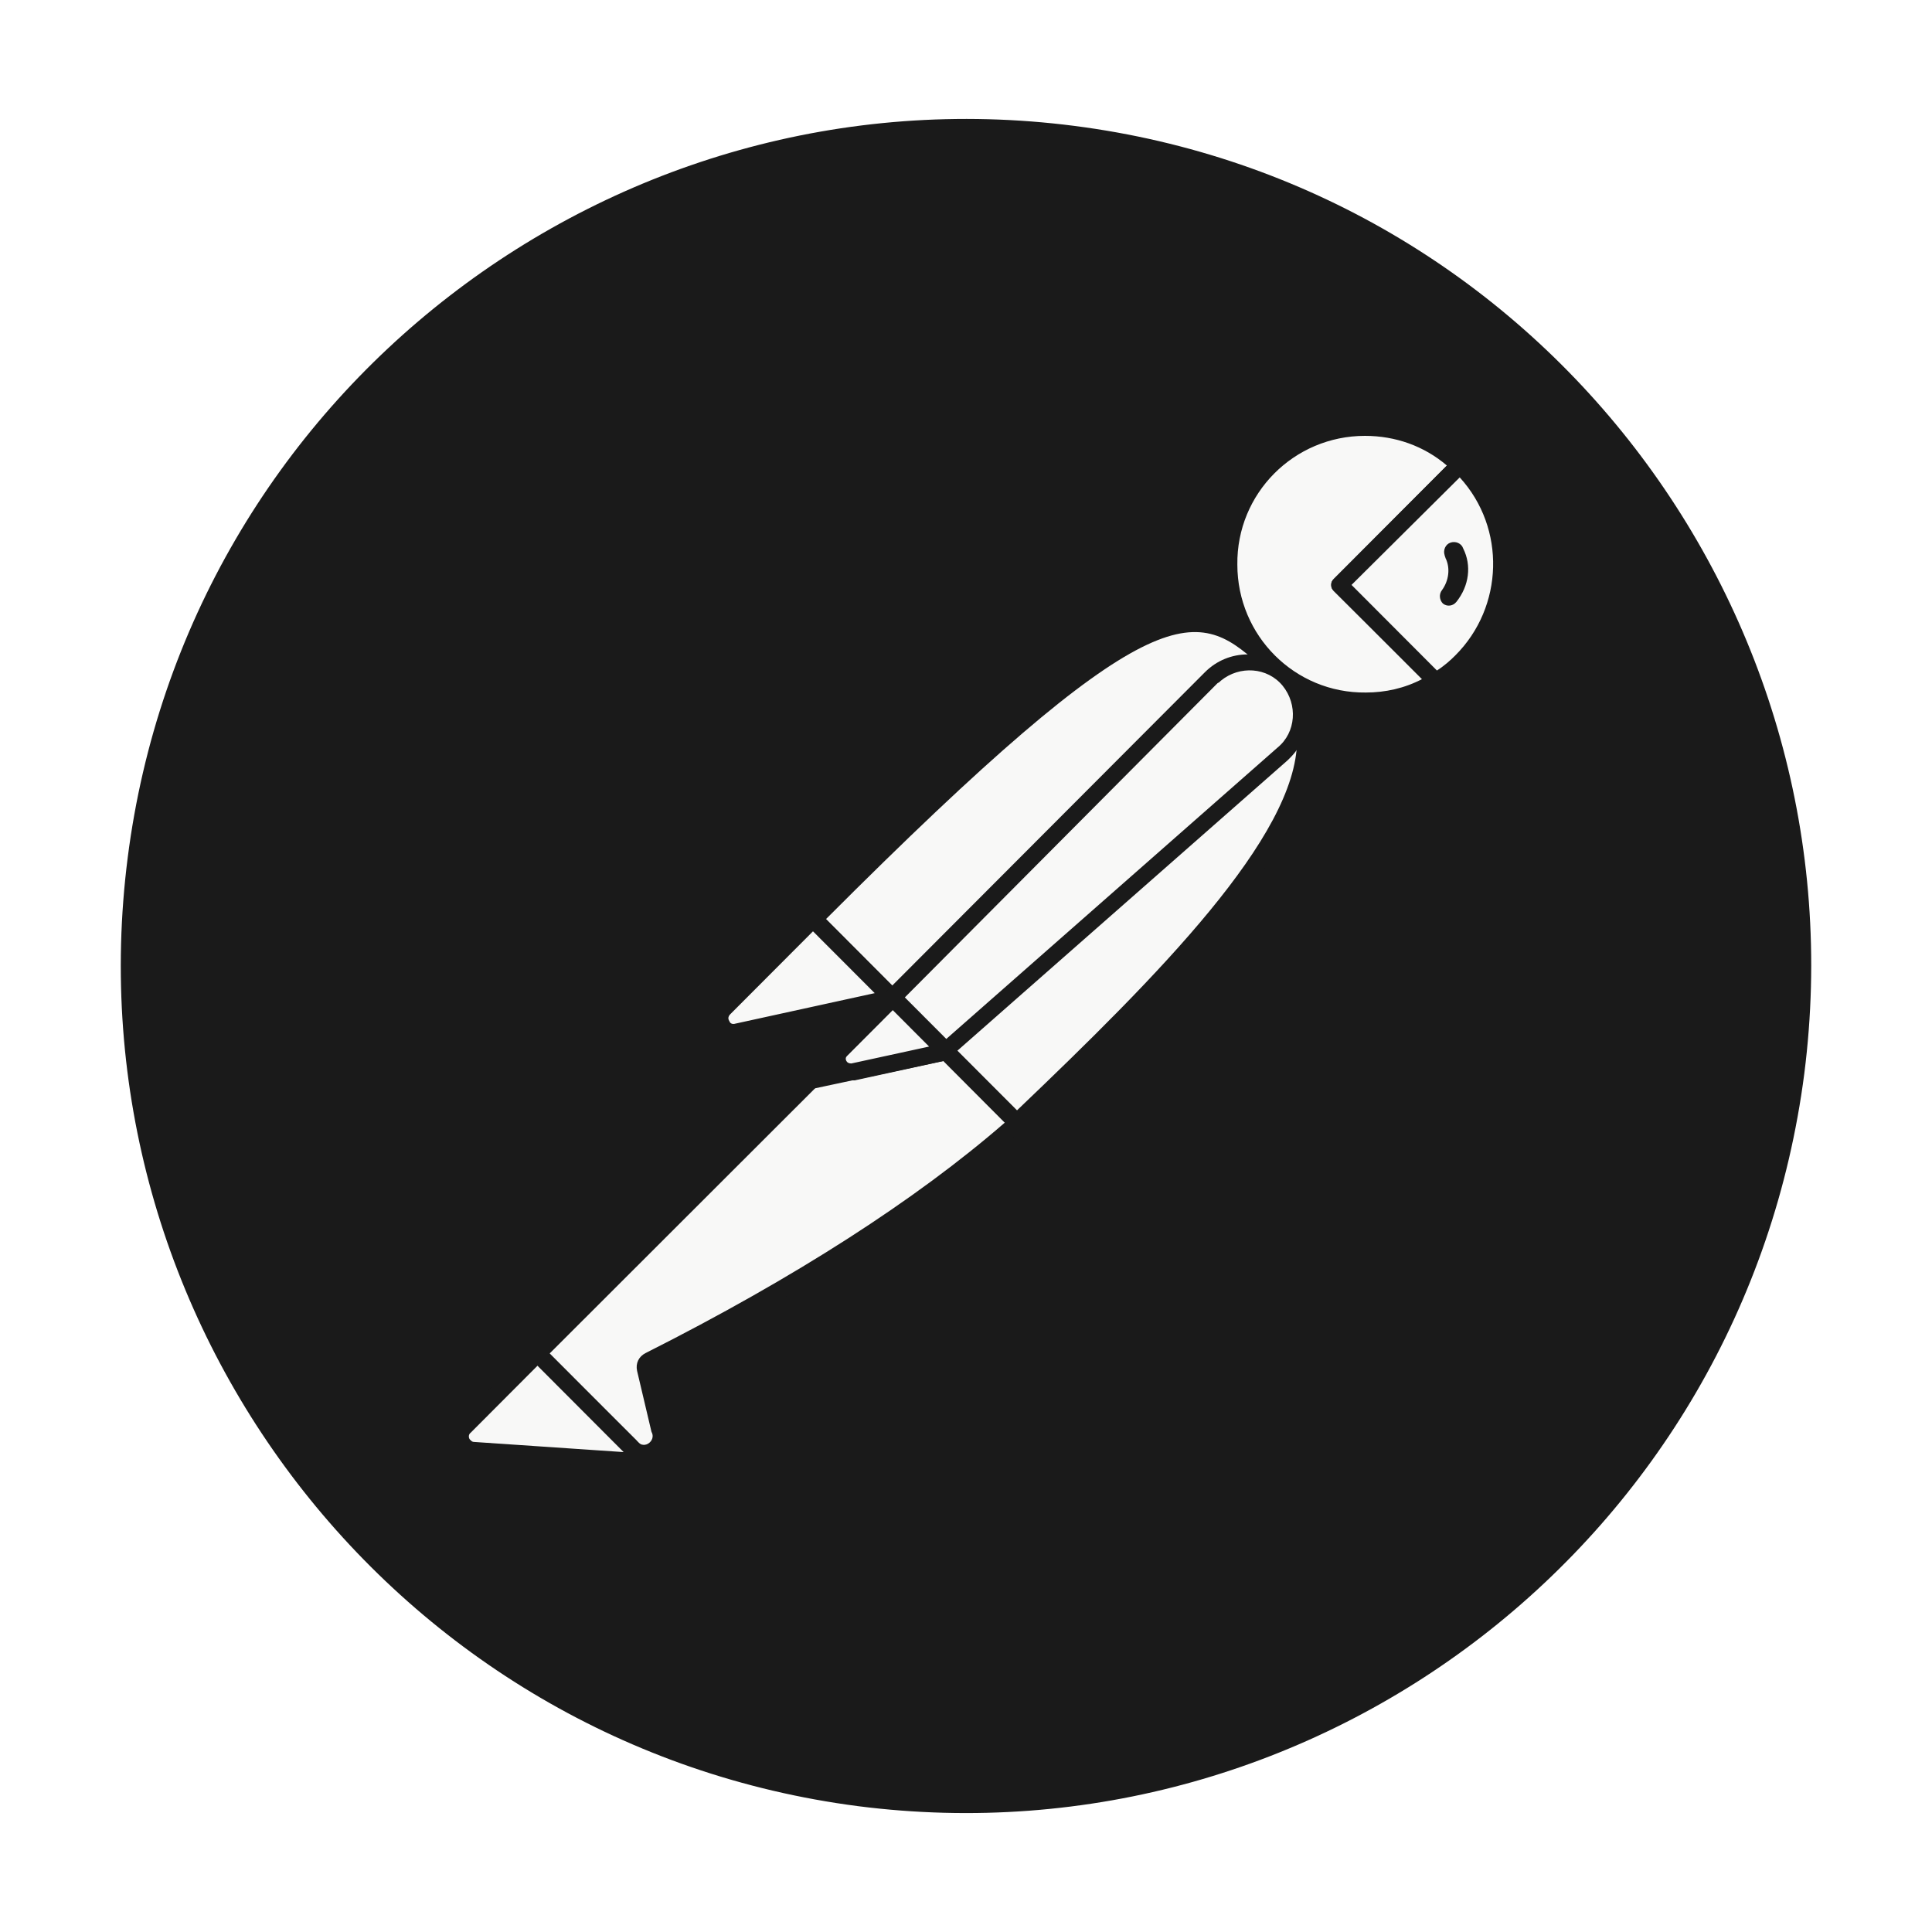
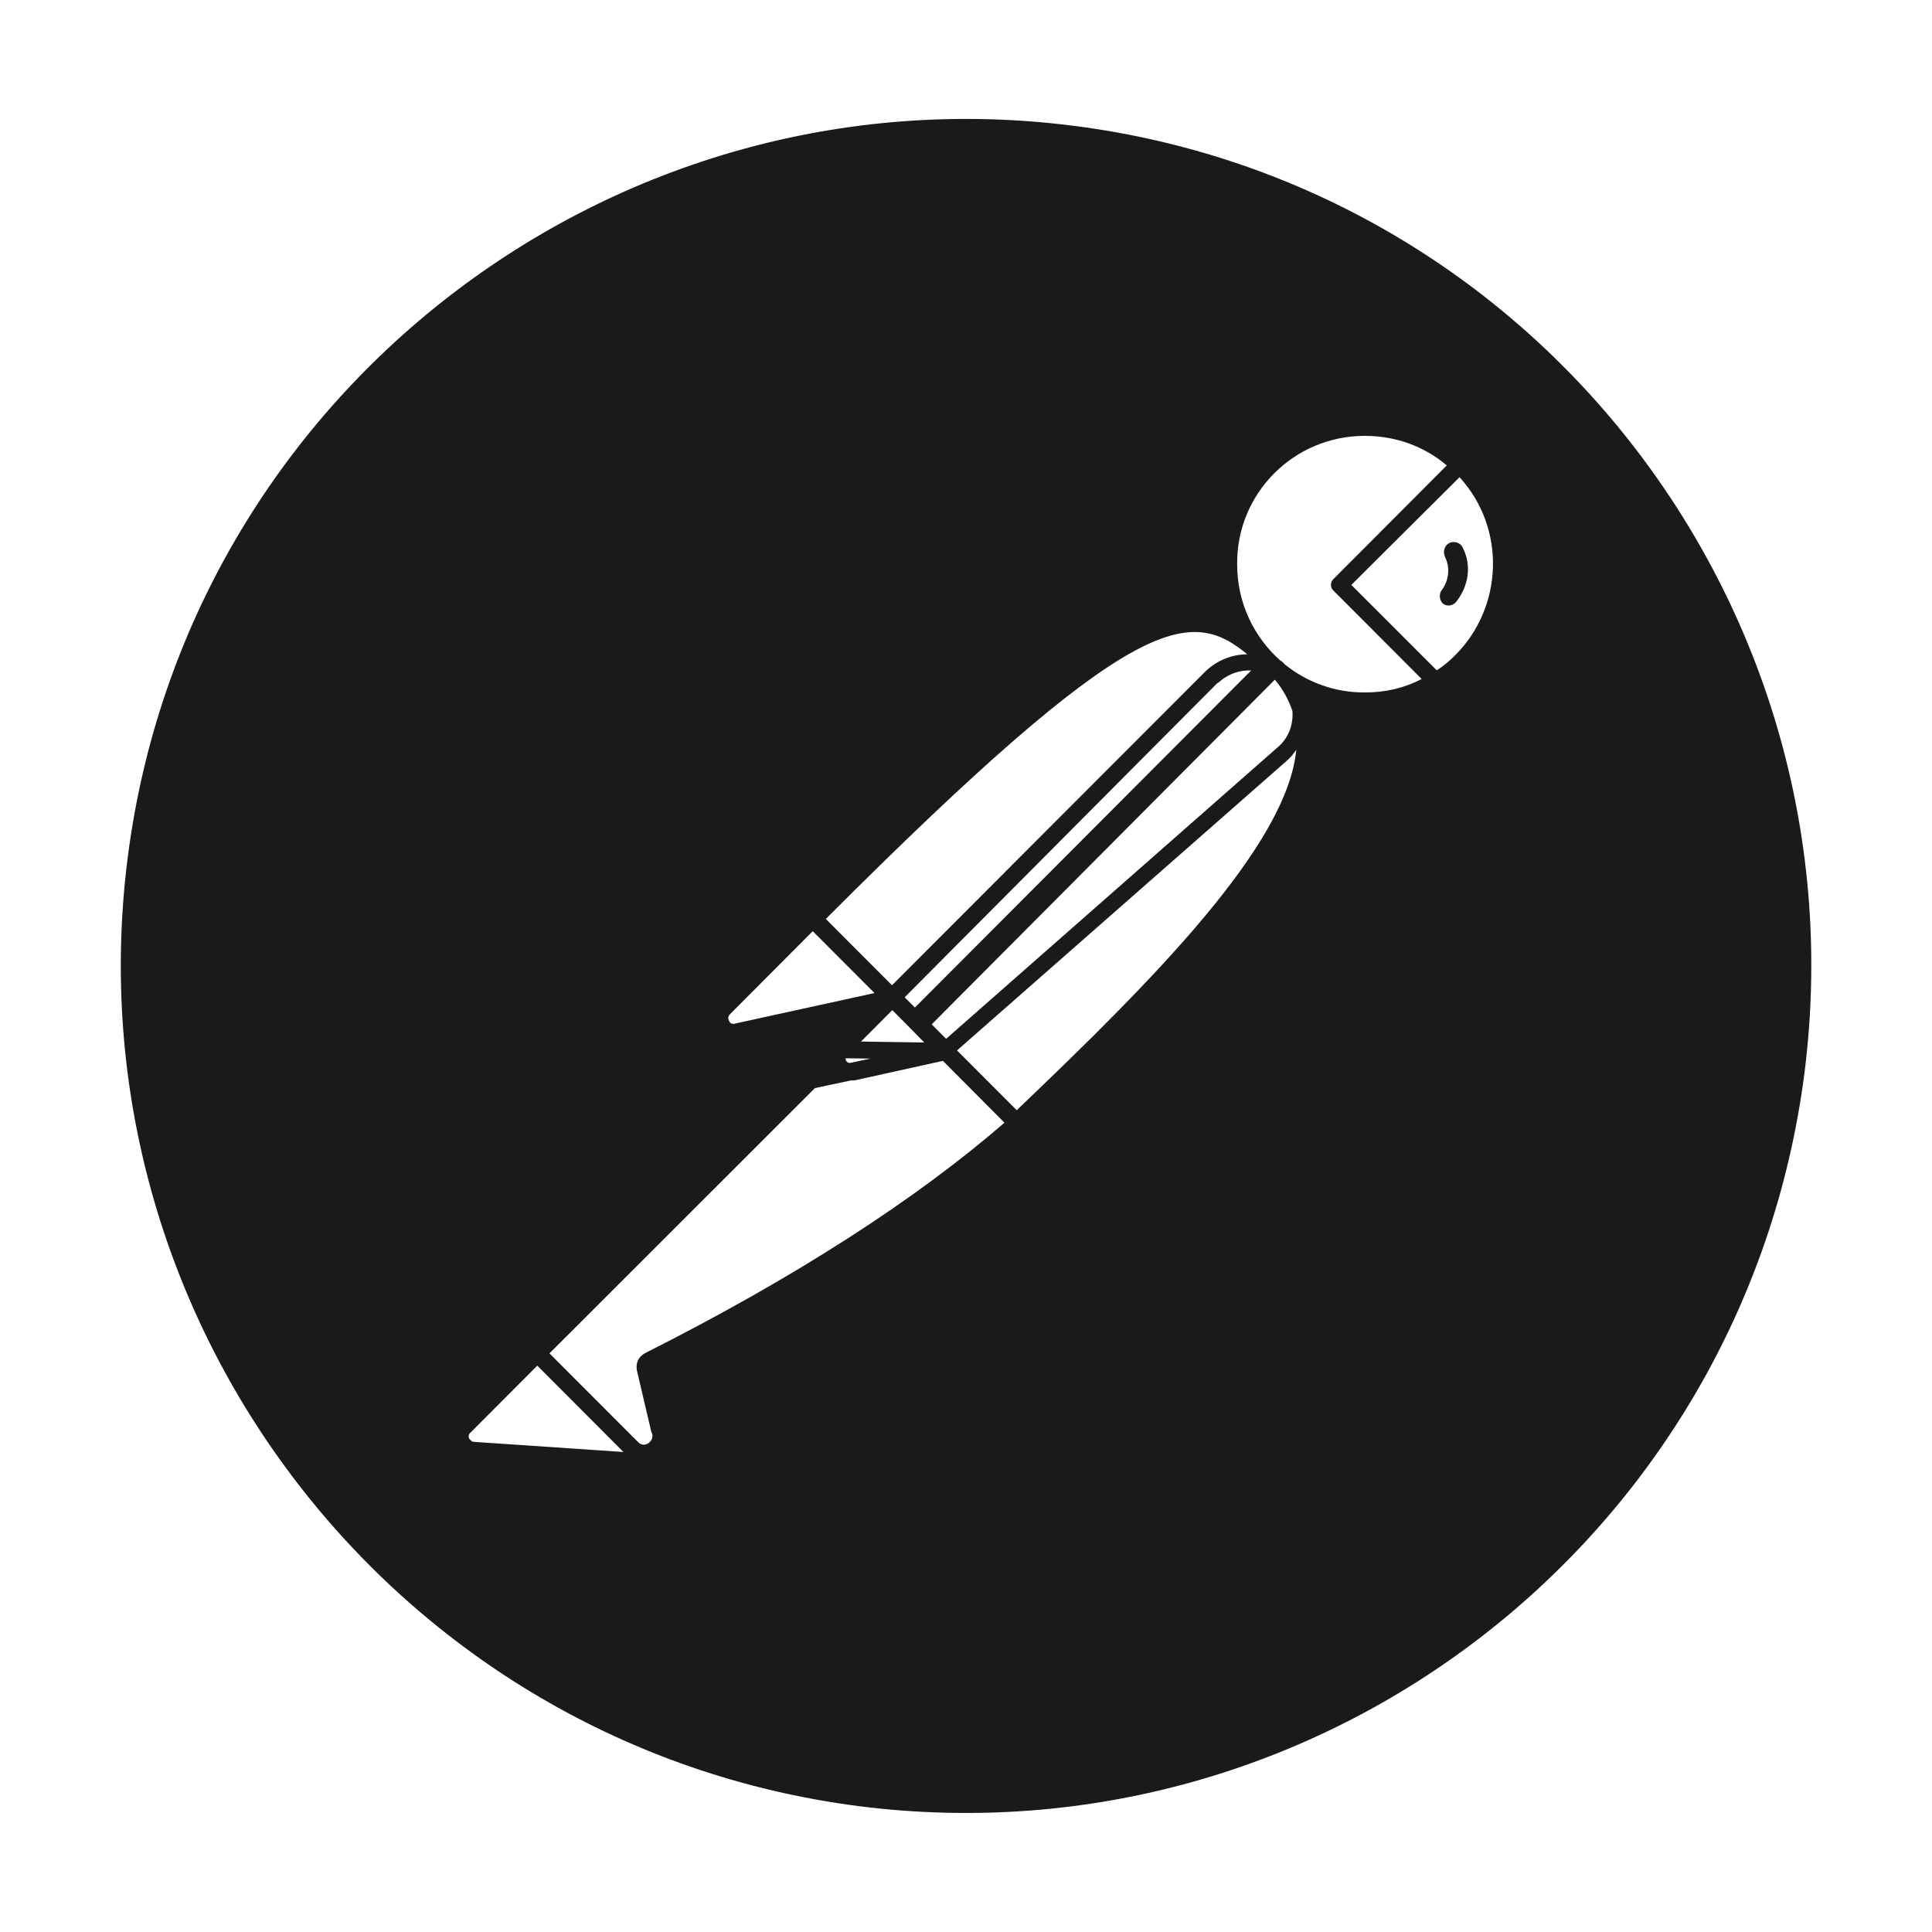
<svg xmlns="http://www.w3.org/2000/svg" width="20" height="20" viewBox="0 0 20 20" fill="none">
-   <path d="M18.678 11.114C19.291 6.309 15.905 1.917 11.12 1.303C6.334 0.689 1.934 4.082 1.322 8.878C0.709 13.674 4.095 18.075 8.88 18.697C13.674 19.311 18.057 15.918 18.678 11.114Z" fill="#1A1A1A" />
-   <path d="M13.155 6.862L9.463 10.562L8.422 9.518C12.053 5.88 12.411 6.195 13.155 6.862Z" fill="#F8F8F7" />
-   <path d="M9.465 10.649C9.439 10.649 9.422 10.64 9.404 10.623L8.354 9.58C8.319 9.545 8.319 9.492 8.354 9.457C12.046 5.757 12.431 6.108 13.21 6.809C13.227 6.827 13.236 6.844 13.236 6.871C13.236 6.897 13.227 6.914 13.21 6.932L9.518 10.623C9.509 10.64 9.483 10.649 9.465 10.649ZM8.547 9.518L9.465 10.439L13.026 6.871C12.379 6.292 11.941 6.117 8.547 9.518Z" fill="#1A1A1A" />
-   <path d="M10.522 11.622L9.516 10.614L13.207 6.914C14.196 7.914 12.717 9.535 10.522 11.622Z" fill="#F8F8F7" />
-   <path d="M10.522 11.71C10.496 11.71 10.479 11.702 10.461 11.684L9.455 10.676C9.438 10.658 9.438 10.641 9.438 10.614C9.438 10.588 9.446 10.571 9.464 10.553L13.156 6.853C13.191 6.818 13.243 6.818 13.278 6.853C13.505 7.064 13.628 7.362 13.619 7.669C13.602 8.642 12.499 9.878 10.592 11.684C10.566 11.702 10.54 11.71 10.522 11.71ZM9.639 10.614C10.199 11.184 10.435 11.412 10.522 11.5C11.992 10.097 13.418 8.659 13.427 7.669C13.435 7.441 13.348 7.213 13.199 7.038L9.639 10.614Z" fill="#1A1A1A" />
-   <path d="M8.443 9.545L9.187 10.29C9.204 10.307 9.204 10.325 9.187 10.342C9.178 10.351 9.178 10.351 9.169 10.351L7.629 10.684C7.551 10.693 7.481 10.641 7.463 10.562C7.454 10.518 7.472 10.474 7.498 10.448L8.391 9.553C8.408 9.536 8.434 9.527 8.443 9.545Z" fill="#F8F8F7" />
-   <path d="M7.602 10.772C7.471 10.772 7.375 10.667 7.375 10.535C7.375 10.474 7.401 10.412 7.445 10.368L8.337 9.474C8.39 9.43 8.46 9.43 8.512 9.474L9.256 10.22C9.308 10.263 9.308 10.342 9.256 10.395C9.238 10.412 9.221 10.421 9.195 10.43L7.655 10.763C7.637 10.763 7.62 10.772 7.602 10.772ZM8.416 9.641L7.559 10.5C7.541 10.518 7.532 10.544 7.55 10.57C7.559 10.597 7.585 10.605 7.611 10.597L9.055 10.281L8.416 9.641Z" fill="#1A1A1A" />
-   <path d="M15.109 4.81C14.55 4.266 13.648 4.284 13.106 4.854C12.564 5.424 12.581 6.318 13.15 6.861C13.613 7.309 14.313 7.388 14.864 7.054L13.867 6.055L15.109 4.81Z" fill="#F8F8F7" />
-   <path d="M14.13 7.344C13.299 7.344 12.625 6.669 12.625 5.836C12.625 5.003 13.299 4.328 14.13 4.328C14.515 4.328 14.891 4.477 15.171 4.749C15.188 4.766 15.197 4.784 15.197 4.81C15.197 4.837 15.188 4.854 15.171 4.872L13.99 6.055L14.917 6.985C14.952 7.02 14.952 7.072 14.917 7.107C14.908 7.116 14.908 7.116 14.9 7.125C14.672 7.265 14.401 7.344 14.13 7.344ZM14.13 4.512C13.395 4.512 12.8 5.108 12.809 5.845C12.809 6.581 13.404 7.177 14.139 7.169C14.34 7.169 14.541 7.125 14.725 7.028L13.806 6.117C13.789 6.099 13.78 6.082 13.78 6.055C13.78 6.029 13.789 6.011 13.806 5.994L14.978 4.819C14.742 4.617 14.445 4.512 14.13 4.512Z" fill="#1A1A1A" />
-   <path d="M15.136 4.837L15.118 4.819L13.867 6.055L14.856 7.046C14.952 6.985 15.048 6.915 15.127 6.836C15.687 6.283 15.687 5.389 15.136 4.837Z" fill="#F8F8F7" />
-   <path d="M14.866 7.142C14.84 7.142 14.822 7.134 14.805 7.116L13.807 6.117C13.79 6.099 13.781 6.082 13.781 6.055C13.781 6.029 13.79 6.011 13.807 5.994L15.05 4.749C15.085 4.714 15.137 4.714 15.172 4.749L15.198 4.766C15.785 5.354 15.785 6.301 15.207 6.897C15.12 6.985 15.024 7.063 14.918 7.125C14.892 7.134 14.875 7.142 14.866 7.142ZM13.991 6.055L14.875 6.941C14.945 6.897 15.015 6.836 15.067 6.783C15.566 6.283 15.592 5.468 15.111 4.942L13.991 6.055Z" fill="#1A1A1A" />
-   <path d="M13.309 7.019C13.099 6.809 12.758 6.809 12.548 7.019L9.25 10.324L9.801 10.877L13.292 7.808C13.519 7.615 13.537 7.273 13.344 7.045C13.327 7.037 13.318 7.028 13.309 7.019Z" fill="#F8F8F7" />
-   <path d="M9.787 10.965C9.761 10.965 9.743 10.956 9.726 10.939L9.175 10.386C9.14 10.351 9.14 10.299 9.175 10.264L12.473 6.959C12.718 6.713 13.111 6.713 13.356 6.959C13.601 7.204 13.601 7.599 13.356 7.844C13.348 7.853 13.339 7.862 13.33 7.87L9.84 10.939C9.831 10.956 9.813 10.965 9.787 10.965ZM9.367 10.325L9.796 10.755L13.225 7.739C13.418 7.581 13.435 7.292 13.278 7.099C13.12 6.906 12.832 6.888 12.639 7.046C12.63 7.055 12.622 7.064 12.604 7.072L9.367 10.325Z" fill="#1A1A1A" />
-   <path d="M6.718 14.086C6.683 14.103 6.666 14.138 6.674 14.173L6.823 14.805C6.858 14.892 6.806 14.998 6.709 15.024C6.639 15.05 6.561 15.024 6.517 14.971L5.555 14.015L8.695 10.868L9.78 10.886L10.515 11.622C10.34 11.771 9.282 12.797 6.718 14.086Z" fill="#F8F8F7" />
-   <path d="M6.648 15.111C6.578 15.111 6.508 15.085 6.464 15.032L5.511 14.077C5.493 14.059 5.484 14.042 5.484 14.015C5.484 13.989 5.493 13.972 5.511 13.954L8.651 10.807C8.669 10.789 8.695 10.78 8.713 10.78L9.797 10.798C9.824 10.798 9.841 10.807 9.859 10.824L10.594 11.56C10.611 11.578 10.62 11.604 10.62 11.631C10.62 11.657 10.611 11.675 10.585 11.692L10.524 11.745C9.596 12.56 8.336 13.375 6.77 14.156L6.919 14.778C6.945 14.892 6.893 15.015 6.788 15.076C6.735 15.102 6.692 15.111 6.648 15.111ZM5.686 14.015L6.587 14.91C6.613 14.953 6.665 14.971 6.709 14.945C6.753 14.918 6.77 14.866 6.744 14.822L6.595 14.191C6.578 14.112 6.613 14.042 6.683 14.007C8.231 13.226 9.482 12.42 10.401 11.622L9.754 10.973L8.748 10.956L5.686 14.015Z" fill="#1A1A1A" />
-   <path d="M4.809 14.77L5.562 14.016L6.682 15.138L4.897 15.015C4.818 15.006 4.766 14.936 4.774 14.857C4.774 14.822 4.783 14.787 4.809 14.77Z" fill="#F8F8F7" />
-   <path d="M6.684 15.216L4.89 15.094C4.759 15.085 4.672 14.971 4.68 14.839C4.689 14.787 4.707 14.734 4.75 14.699L5.503 13.945C5.538 13.91 5.59 13.91 5.625 13.945L6.745 15.067C6.771 15.094 6.78 15.129 6.762 15.164C6.745 15.199 6.719 15.216 6.684 15.216ZM5.564 14.138L4.873 14.831C4.847 14.848 4.847 14.892 4.873 14.91C4.881 14.918 4.89 14.927 4.908 14.927L6.456 15.032L5.564 14.138Z" fill="#1A1A1A" />
-   <path d="M8.392 11.272C8.34 11.272 8.305 11.228 8.305 11.184C8.305 11.158 8.313 11.14 8.331 11.123L9.18 10.272C9.215 10.237 9.267 10.237 9.302 10.272L9.853 10.825C9.879 10.851 9.888 10.877 9.879 10.912C9.871 10.939 9.844 10.965 9.809 10.974L8.41 11.272C8.401 11.272 8.392 11.272 8.392 11.272ZM9.241 10.457L8.663 11.035L9.608 10.834L9.241 10.457Z" fill="#1A1A1A" />
-   <path d="M9.779 10.886L8.817 11.097C8.747 11.114 8.677 11.07 8.659 11C8.651 10.957 8.659 10.913 8.694 10.878L9.228 10.343L9.779 10.886Z" fill="#F8F8F7" />
-   <path d="M8.805 11.184C8.682 11.184 8.586 11.088 8.586 10.965C8.586 10.904 8.612 10.851 8.647 10.807L9.181 10.272C9.216 10.237 9.268 10.237 9.303 10.272L9.854 10.825C9.881 10.851 9.889 10.877 9.881 10.912C9.872 10.939 9.846 10.965 9.811 10.974L8.848 11.184C8.831 11.184 8.813 11.184 8.805 11.184ZM9.242 10.457L8.77 10.93C8.752 10.947 8.752 10.965 8.761 10.982C8.77 11 8.787 11.009 8.813 11.009L9.618 10.834L9.242 10.457Z" fill="#1A1A1A" />
-   <path d="M15.147 5.678C15.13 5.625 15.069 5.599 15.016 5.617C14.963 5.634 14.937 5.696 14.955 5.748C14.955 5.757 14.963 5.766 14.963 5.775C15.016 5.88 14.998 6.011 14.928 6.108C14.893 6.152 14.902 6.213 14.937 6.248C14.981 6.283 15.042 6.274 15.077 6.23C15.209 6.064 15.235 5.853 15.147 5.678Z" fill="#1A1A1A" />
+   <path fill-rule="evenodd" d="M1.322 8.877C1.935 4.082 6.335 0.689 11.12 1.303C15.905 1.916 19.291 6.309 18.679 11.113C18.057 15.917 13.675 19.31 8.881 18.696C4.095 18.074 0.71 13.672 1.322 8.877ZM4.871 14.83C4.845 14.848 4.845 14.89 4.871 14.908C4.88 14.917 4.889 14.926 4.906 14.926L6.454 15.031L5.562 14.137L4.871 14.83ZM8.847 11.184H8.812L8.436 11.264L5.688 14.01L6.617 14.94C6.644 14.958 6.677 14.961 6.707 14.943C6.751 14.917 6.768 14.865 6.742 14.821L6.594 14.19C6.577 14.111 6.611 14.041 6.681 14.006C8.228 13.226 9.479 12.419 10.398 11.622L9.761 10.982L8.847 11.184ZM13.354 7.843C13.346 7.852 13.337 7.86 13.328 7.869L9.907 10.874L10.525 11.493C11.947 10.136 13.326 8.747 13.419 7.762C13.399 7.789 13.379 7.818 13.354 7.843ZM8.759 10.981C8.766 10.995 8.779 11.001 8.796 11.004L9.01 10.959L8.754 10.955C8.753 10.964 8.755 10.973 8.759 10.981ZM8.913 10.782L9.568 10.792L9.376 10.596L9.237 10.457L8.913 10.782ZM9.645 10.604L9.794 10.754L13.224 7.738C13.339 7.643 13.39 7.501 13.379 7.36C13.34 7.243 13.278 7.131 13.197 7.036L9.645 10.604ZM7.557 10.499C7.539 10.516 7.531 10.543 7.548 10.569C7.557 10.595 7.583 10.604 7.609 10.596L9.053 10.28L8.452 9.678L8.413 9.64L7.557 10.499ZM12.953 6.94C12.843 6.936 12.729 6.97 12.638 7.045C12.629 7.054 12.62 7.063 12.602 7.071L9.365 10.324L9.471 10.43L12.953 6.94ZM12.912 6.773C12.316 6.284 11.741 6.315 8.549 9.513L9.234 10.199L12.471 6.958C12.593 6.836 12.753 6.774 12.912 6.773ZM14.128 4.512C13.393 4.512 12.798 5.108 12.807 5.844C12.807 6.24 12.98 6.595 13.254 6.838C13.261 6.842 13.27 6.846 13.276 6.853C13.286 6.861 13.294 6.871 13.303 6.88C13.531 7.063 13.821 7.172 14.137 7.168C14.336 7.168 14.535 7.124 14.717 7.029L13.909 6.219L13.805 6.115C13.787 6.098 13.778 6.081 13.778 6.055C13.778 6.029 13.787 6.011 13.805 5.993L14.977 4.818C14.74 4.617 14.443 4.512 14.128 4.512ZM13.989 6.055L14.873 6.939C14.943 6.896 15.013 6.835 15.065 6.782C15.564 6.282 15.591 5.466 15.109 4.94L13.989 6.055ZM15.015 5.616C15.067 5.599 15.128 5.625 15.146 5.677C15.233 5.852 15.206 6.063 15.075 6.229C15.04 6.273 14.979 6.282 14.935 6.247C14.901 6.212 14.892 6.15 14.927 6.106C14.997 6.01 15.014 5.879 14.962 5.773C14.962 5.765 14.953 5.756 14.953 5.747C14.936 5.695 14.963 5.634 15.015 5.616Z" fill="#1A1A1A" />
</svg>
